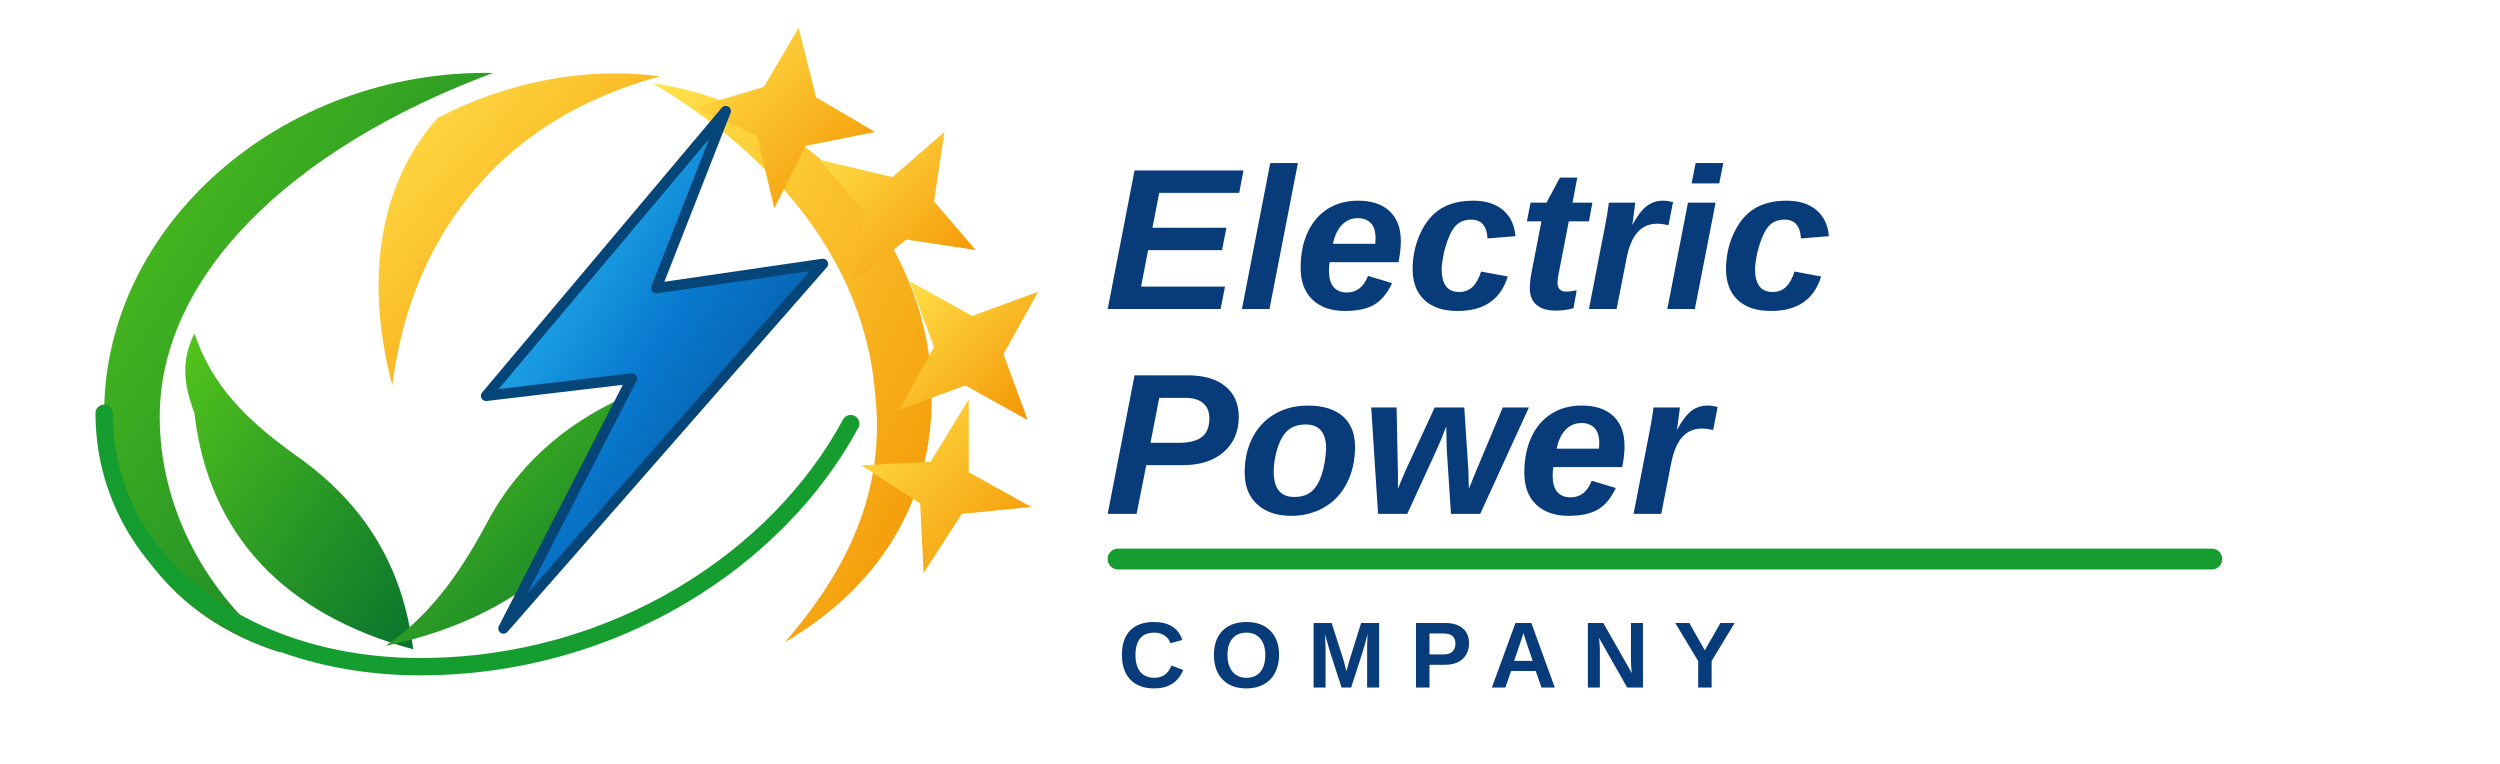
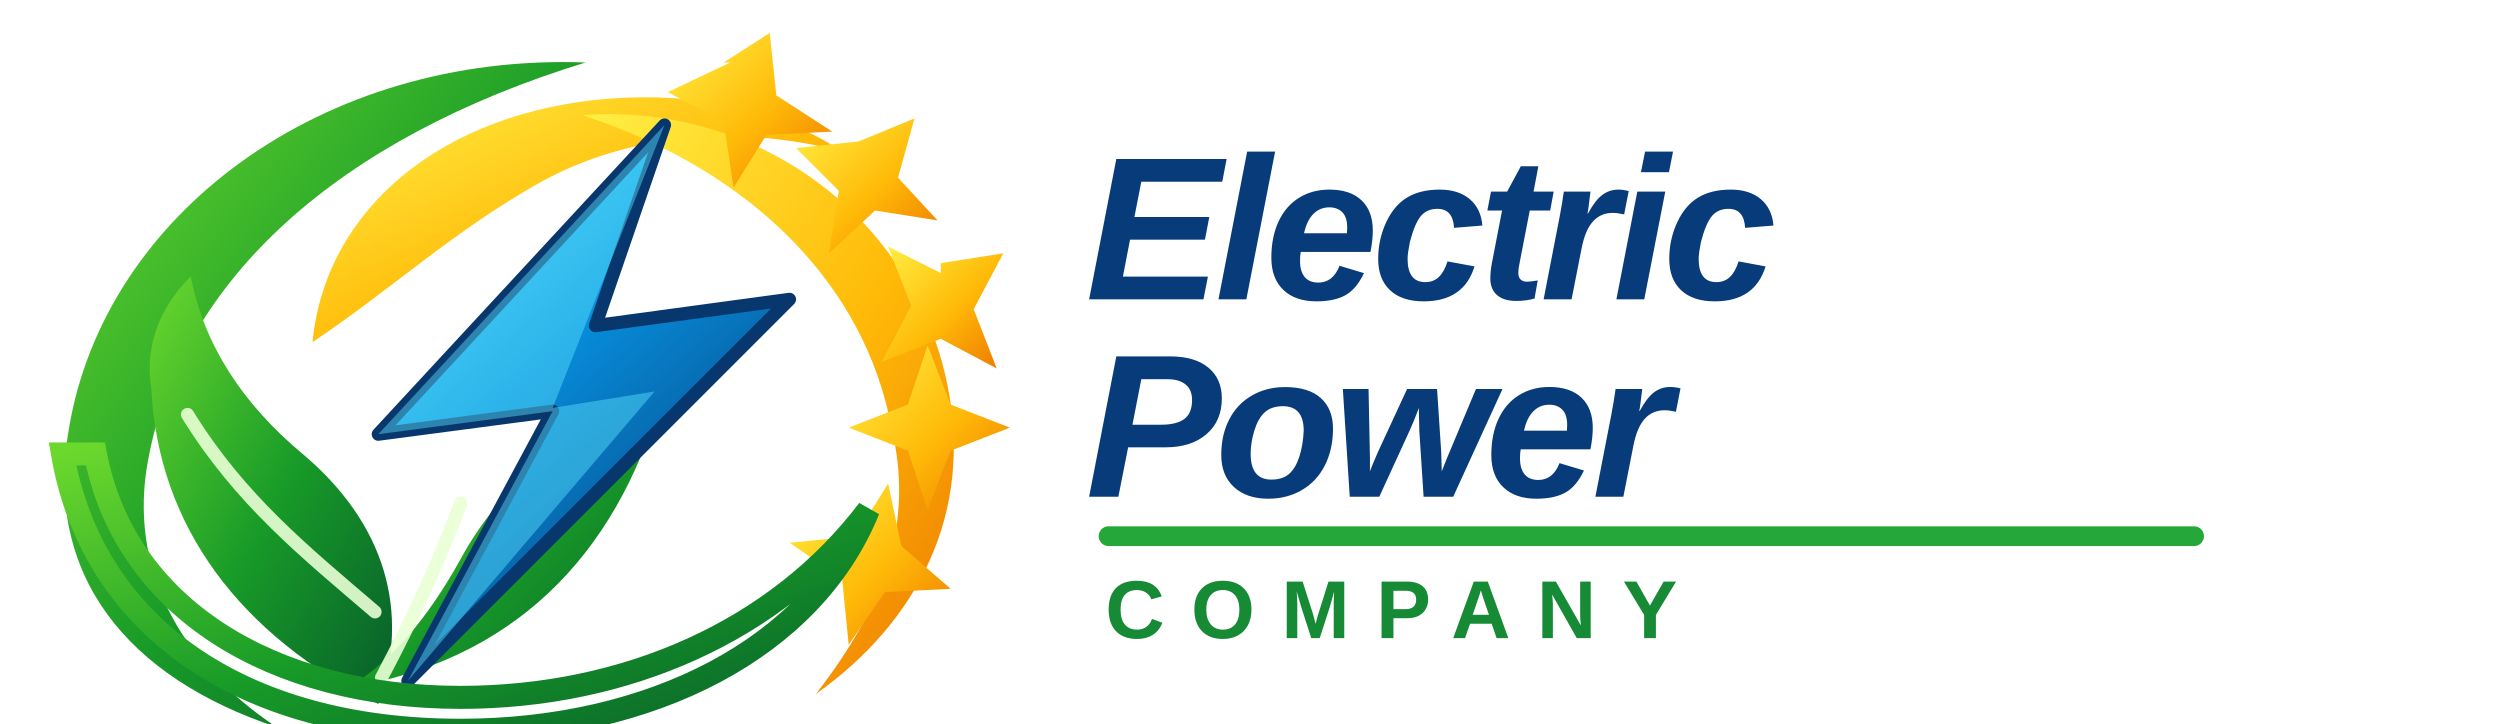
- <svg xmlns="http://www.w3.org/2000/svg" width="720" height="220" viewBox="0 0 720 220" role="img" aria-labelledby="title desc">
+ <svg xmlns="http://www.w3.org/2000/svg" width="760" height="220" viewBox="0 0 760 220" role="img" aria-labelledby="logo-title logo-description">
  <defs>
-     <linearGradient id="leaf" x1="0" y1="0" x2="1" y2="1">
-       <stop stop-color="#53c51b" />
-       <stop offset="1" stop-color="#08732e" />
+     <linearGradient id="green" x1="0" y1="0" x2="1" y2="1">
+       <stop offset="0" stop-color="#6bd82d" />
+       <stop offset=".52" stop-color="#189b28" />
+       <stop offset="1" stop-color="#075d2b" />
    </linearGradient>
-     <linearGradient id="bolt" x1="0" y1="0" x2="1" y2="1">
-       <stop stop-color="#39d5ff" />
-       <stop offset=".48" stop-color="#0879cf" />
-       <stop offset="1" stop-color="#073b79" />
+     <linearGradient id="blue" x1=".15" y1="0" x2=".8" y2="1">
+       <stop offset="0" stop-color="#46dcff" />
+       <stop offset=".42" stop-color="#078bd8" />
+       <stop offset="1" stop-color="#06366f" />
    </linearGradient>
-     <linearGradient id="sun" x1="0" y1="0" x2="1" y2="1">
-       <stop stop-color="#ffe34c" />
-       <stop offset="1" stop-color="#f39200" />
+     <linearGradient id="gold" x1="0" y1="0" x2="1" y2="1">
+       <stop offset="0" stop-color="#fff044" />
+       <stop offset=".55" stop-color="#ffba08" />
+       <stop offset="1" stop-color="#ed7900" />
    </linearGradient>
  </defs>
-   <g transform="translate(10 8)">
-     <path d="M132 13C71 12 20 57 20 111c0 34 19 59 51 69-22-17-35-42-35-68 0-40 37-77 96-99Z" fill="url(#leaf)" />
-     <path d="M46 111c4 35 26 58 63 68-3-24-14-42-34-56-14-10-24-20-29-35-4 8-3 15 0 23Z" fill="url(#leaf)" />
-     <path d="M101 178c43-9 68-35 77-75-22 8-38 21-48 40-8 15-17 27-29 35Z" fill="url(#leaf)" />
-     <path d="M116 26c19-10 42-15 64-12-29 8-48 23-61 43-9 14-14 30-16 46-8-30-4-58 13-77Z" fill="url(#sun)" />
-     <path d="M178 16c43 6 76 41 80 82 3 35-13 62-42 79 20-23 29-46 26-72-3-36-27-67-64-89Z" fill="url(#sun)" />
-     <path d="m210 17 10-17 5 20 17 10-20 4-9 18-5-21-18-8 20-6Z" fill="url(#sun)" />
-     <path d="m247 43 15-13-3 20 12 14-20-3-15 12 3-20-13-15 21 5Z" fill="url(#sun)" />
-     <path d="m270 83 19-7-10 18 7 19-18-10-19 7 10-18-7-19 18 10Z" fill="url(#sun)" />
-     <path d="m269 128 18 10-20 2-11 17-1-20-17-11 20-1 11-18Z" fill="url(#sun)" />
-     <path d="m199 24-69 82 42-5-37 72 92-105-48 7 20-51Z" fill="url(#bolt)" stroke="#064578" stroke-width="3" stroke-linejoin="round" />
-     <path d="M20 111c0 42 39 73 91 73 56 0 103-31 124-70" fill="none" stroke="#159d2f" stroke-width="5" stroke-linecap="round" />
+   <g transform="translate(4 8)">
+     <path d="M174 11C94 8 28 57 17 122c-8 45 18 76 63 91-30-20-45-49-39-81C51 77 99 34 174 11Z" fill="url(#green)" />
+     <path d="M42 110c2 42 27 75 69 96 10-28 2-55-23-76-18-15-30-33-34-54-10 10-14 22-12 34Z" fill="url(#green)" />
+     <path d="M102 201c49-8 81-39 95-88-27 9-48 25-61 49-10 18-21 31-34 39Z" fill="url(#green)" />
+     <path d="M53 118c16 26 36 42 57 60M112 198c9-17 17-34 24-53" fill="none" stroke="#e9ffd5" stroke-width="4" stroke-linecap="round" opacity=".9" />
+     <path d="M91 96C95 55 131 26 181 22c27-2 51 3 71 16-35-9-67-4-91 9-27 15-46 33-70 49Z" fill="url(#gold)" />
+     <path d="M173 27c54-4 101 32 111 82 8 39-9 72-40 94 21-27 30-52 23-81-8-43-42-78-94-95Z" fill="url(#gold)" />
+     <path d="m216 11 14-9 2 19 17 11-20 1-10 16-3-20-17-9 19-9Z" fill="url(#gold)" />
+     <path d="m257 35 17-7-5 18 12 13-19-3-14 13 3-19-13-13 19-2Z" fill="url(#gold)" />
+     <path d="m282 72 19-3-9 17 7 18-17-9-18 7 9-17-7-18 16 8Z" fill="url(#gold)" />
+     <path d="m285 115 18 7-18 7-7 18-6-18-18-7 18-7 6-18 7 18Z" fill="url(#gold)" />
+     <path d="m270 158 15 13-20 1-11 16-2-20-16-11 20-2 10-16 4 19Z" fill="url(#gold)" />
+     <path d="m198 30-87 94 53-7-44 82 116-116-59 8 21-61Z" fill="url(#blue)" stroke="#07376d" stroke-width="4" stroke-linejoin="round" />
+     <path d="m198 30-34 86 31-5-75 88 44-82-53 7 87-94Z" fill="#5be4ff" opacity=".45" />
+     <path d="M25 130c9 47 54 74 111 74 50 0 96-20 124-57-17 42-66 67-124 67-67 0-112-32-121-84Z" fill="none" stroke="url(#green)" stroke-width="7" stroke-linecap="round" />
  </g>
  <g font-family="Arial, Helvetica, sans-serif" font-style="italic" font-weight="800" fill="#073b79">
-     <text x="318" y="89" font-size="58">Electric</text>
-     <text x="318" y="148" font-size="58">Power</text>
-     <text x="322" y="198" font-size="27" font-style="normal" letter-spacing="7">COMPANY</text>
+     <text x="330" y="91" font-size="62" letter-spacing="-2">Electric</text>
+     <text x="330" y="151" font-size="62" letter-spacing="-2">Power</text>
+     <text x="336" y="194" font-family="Arial, Helvetica, sans-serif" font-style="normal" font-size="25" font-weight="700" letter-spacing="8" fill="#168a34">COMPANY</text>
  </g>
-   <path d="M322 161h315" stroke="#159d2f" stroke-width="6" stroke-linecap="round" />
+   <path d="M337 163h330" stroke="#26a739" stroke-width="6" stroke-linecap="round" />
</svg>
